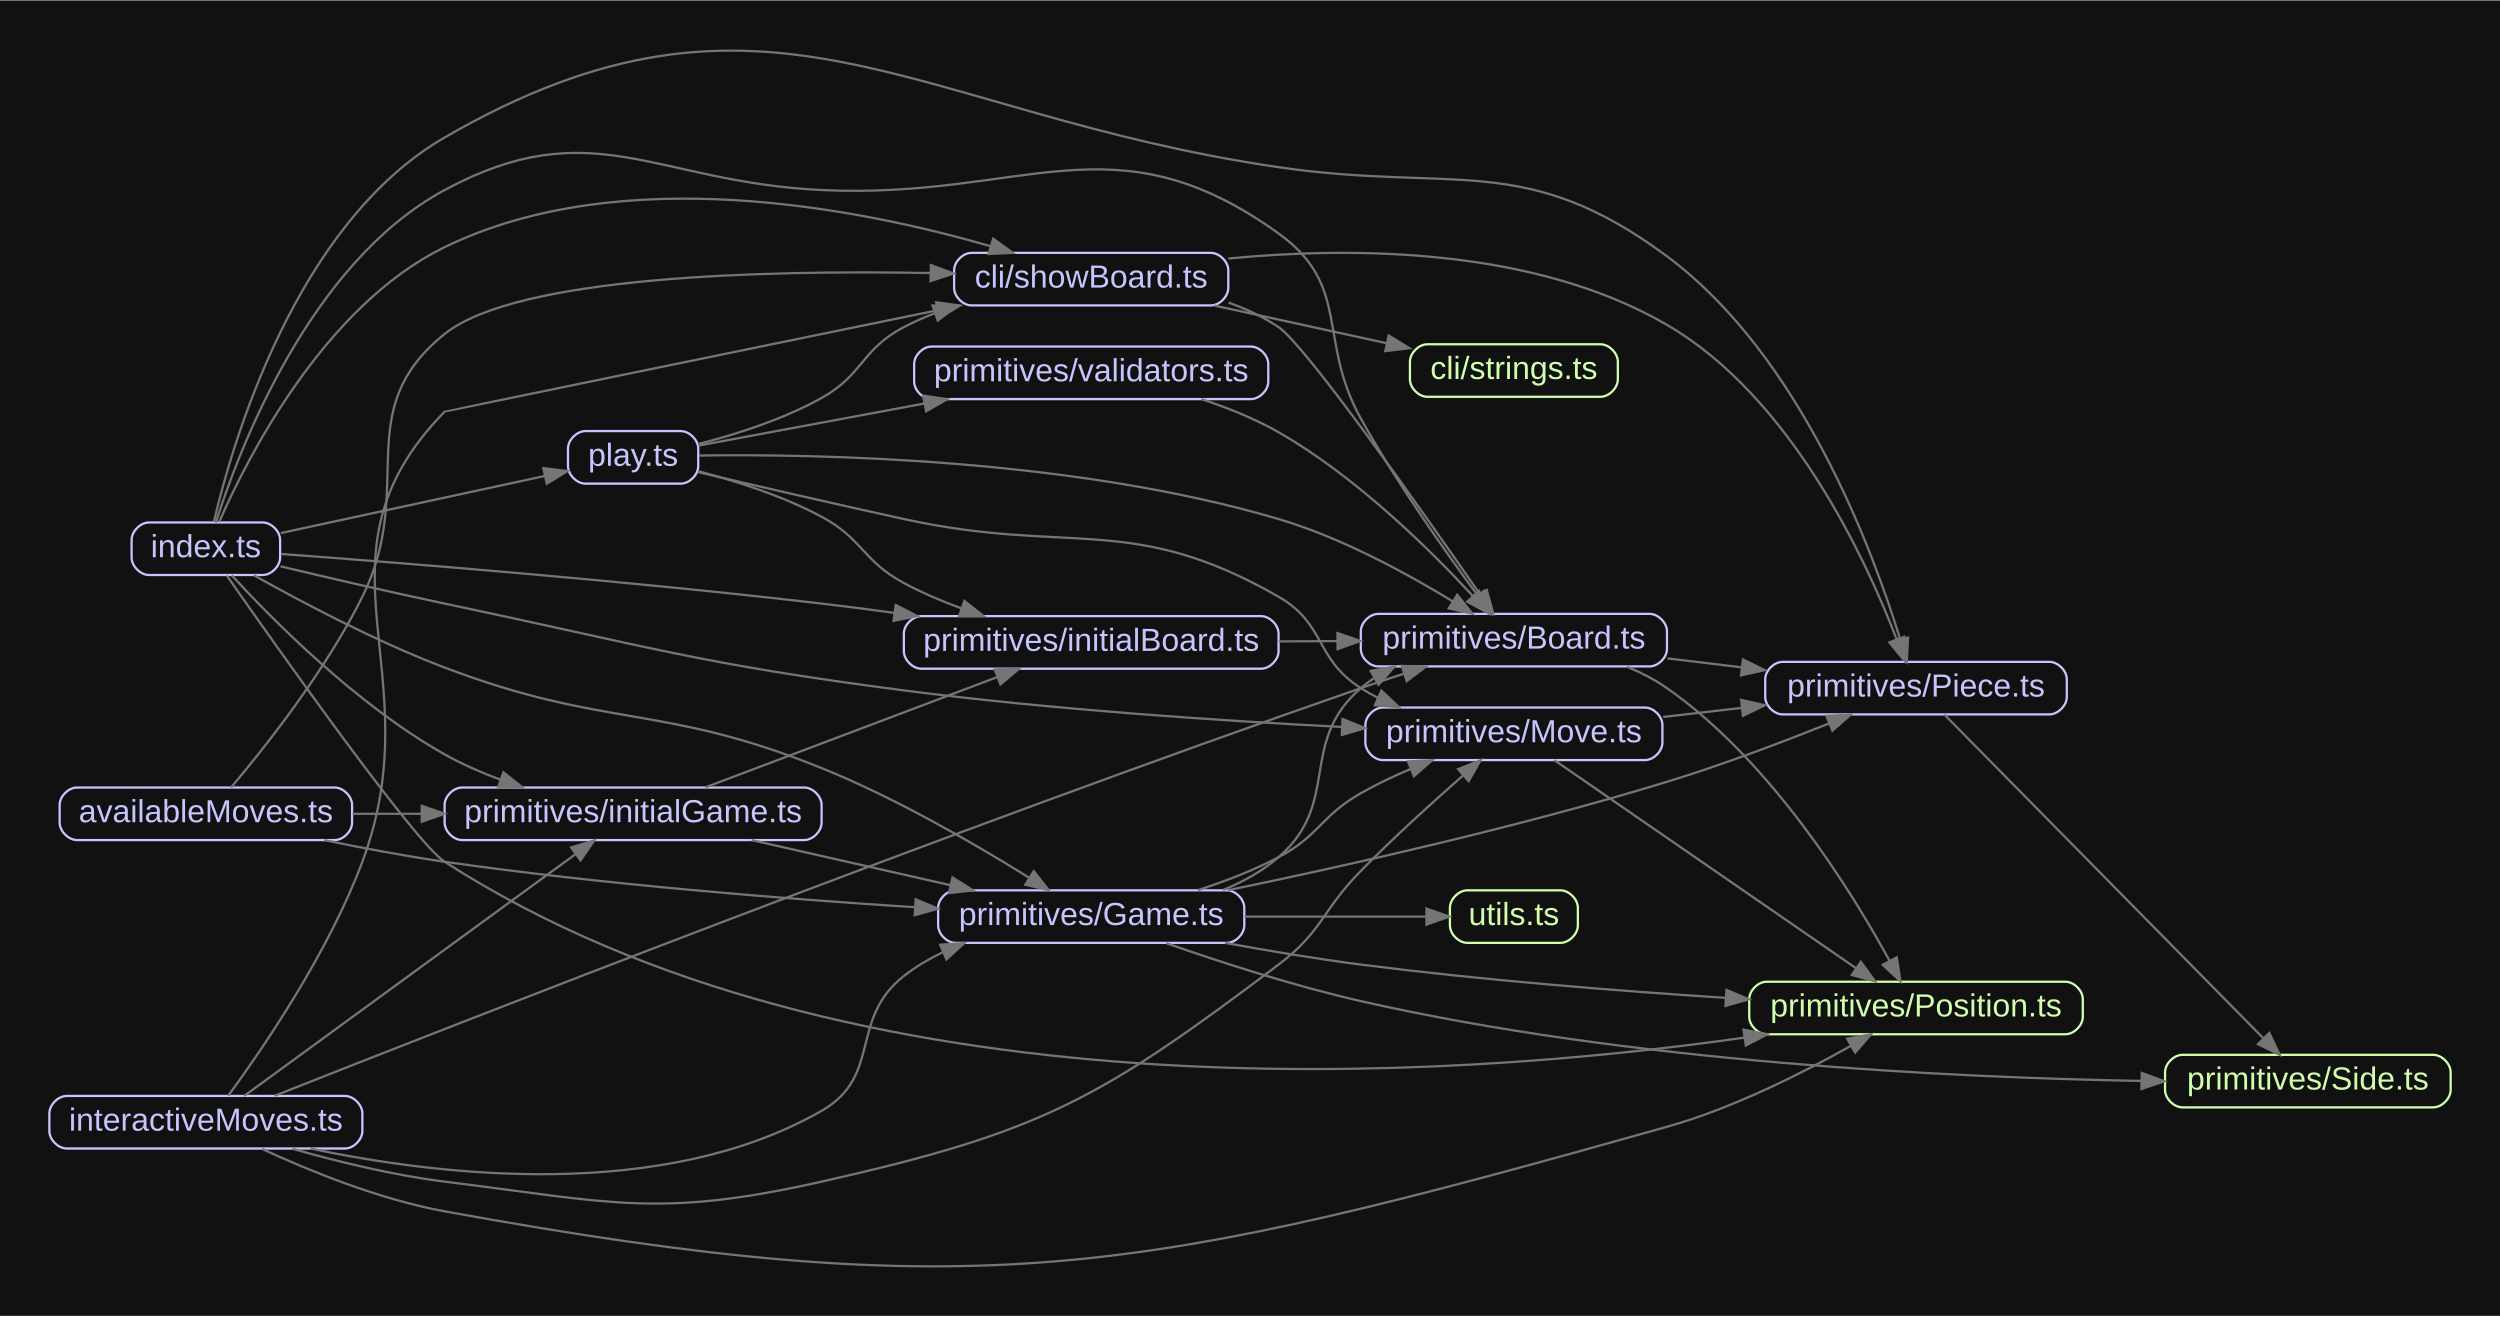
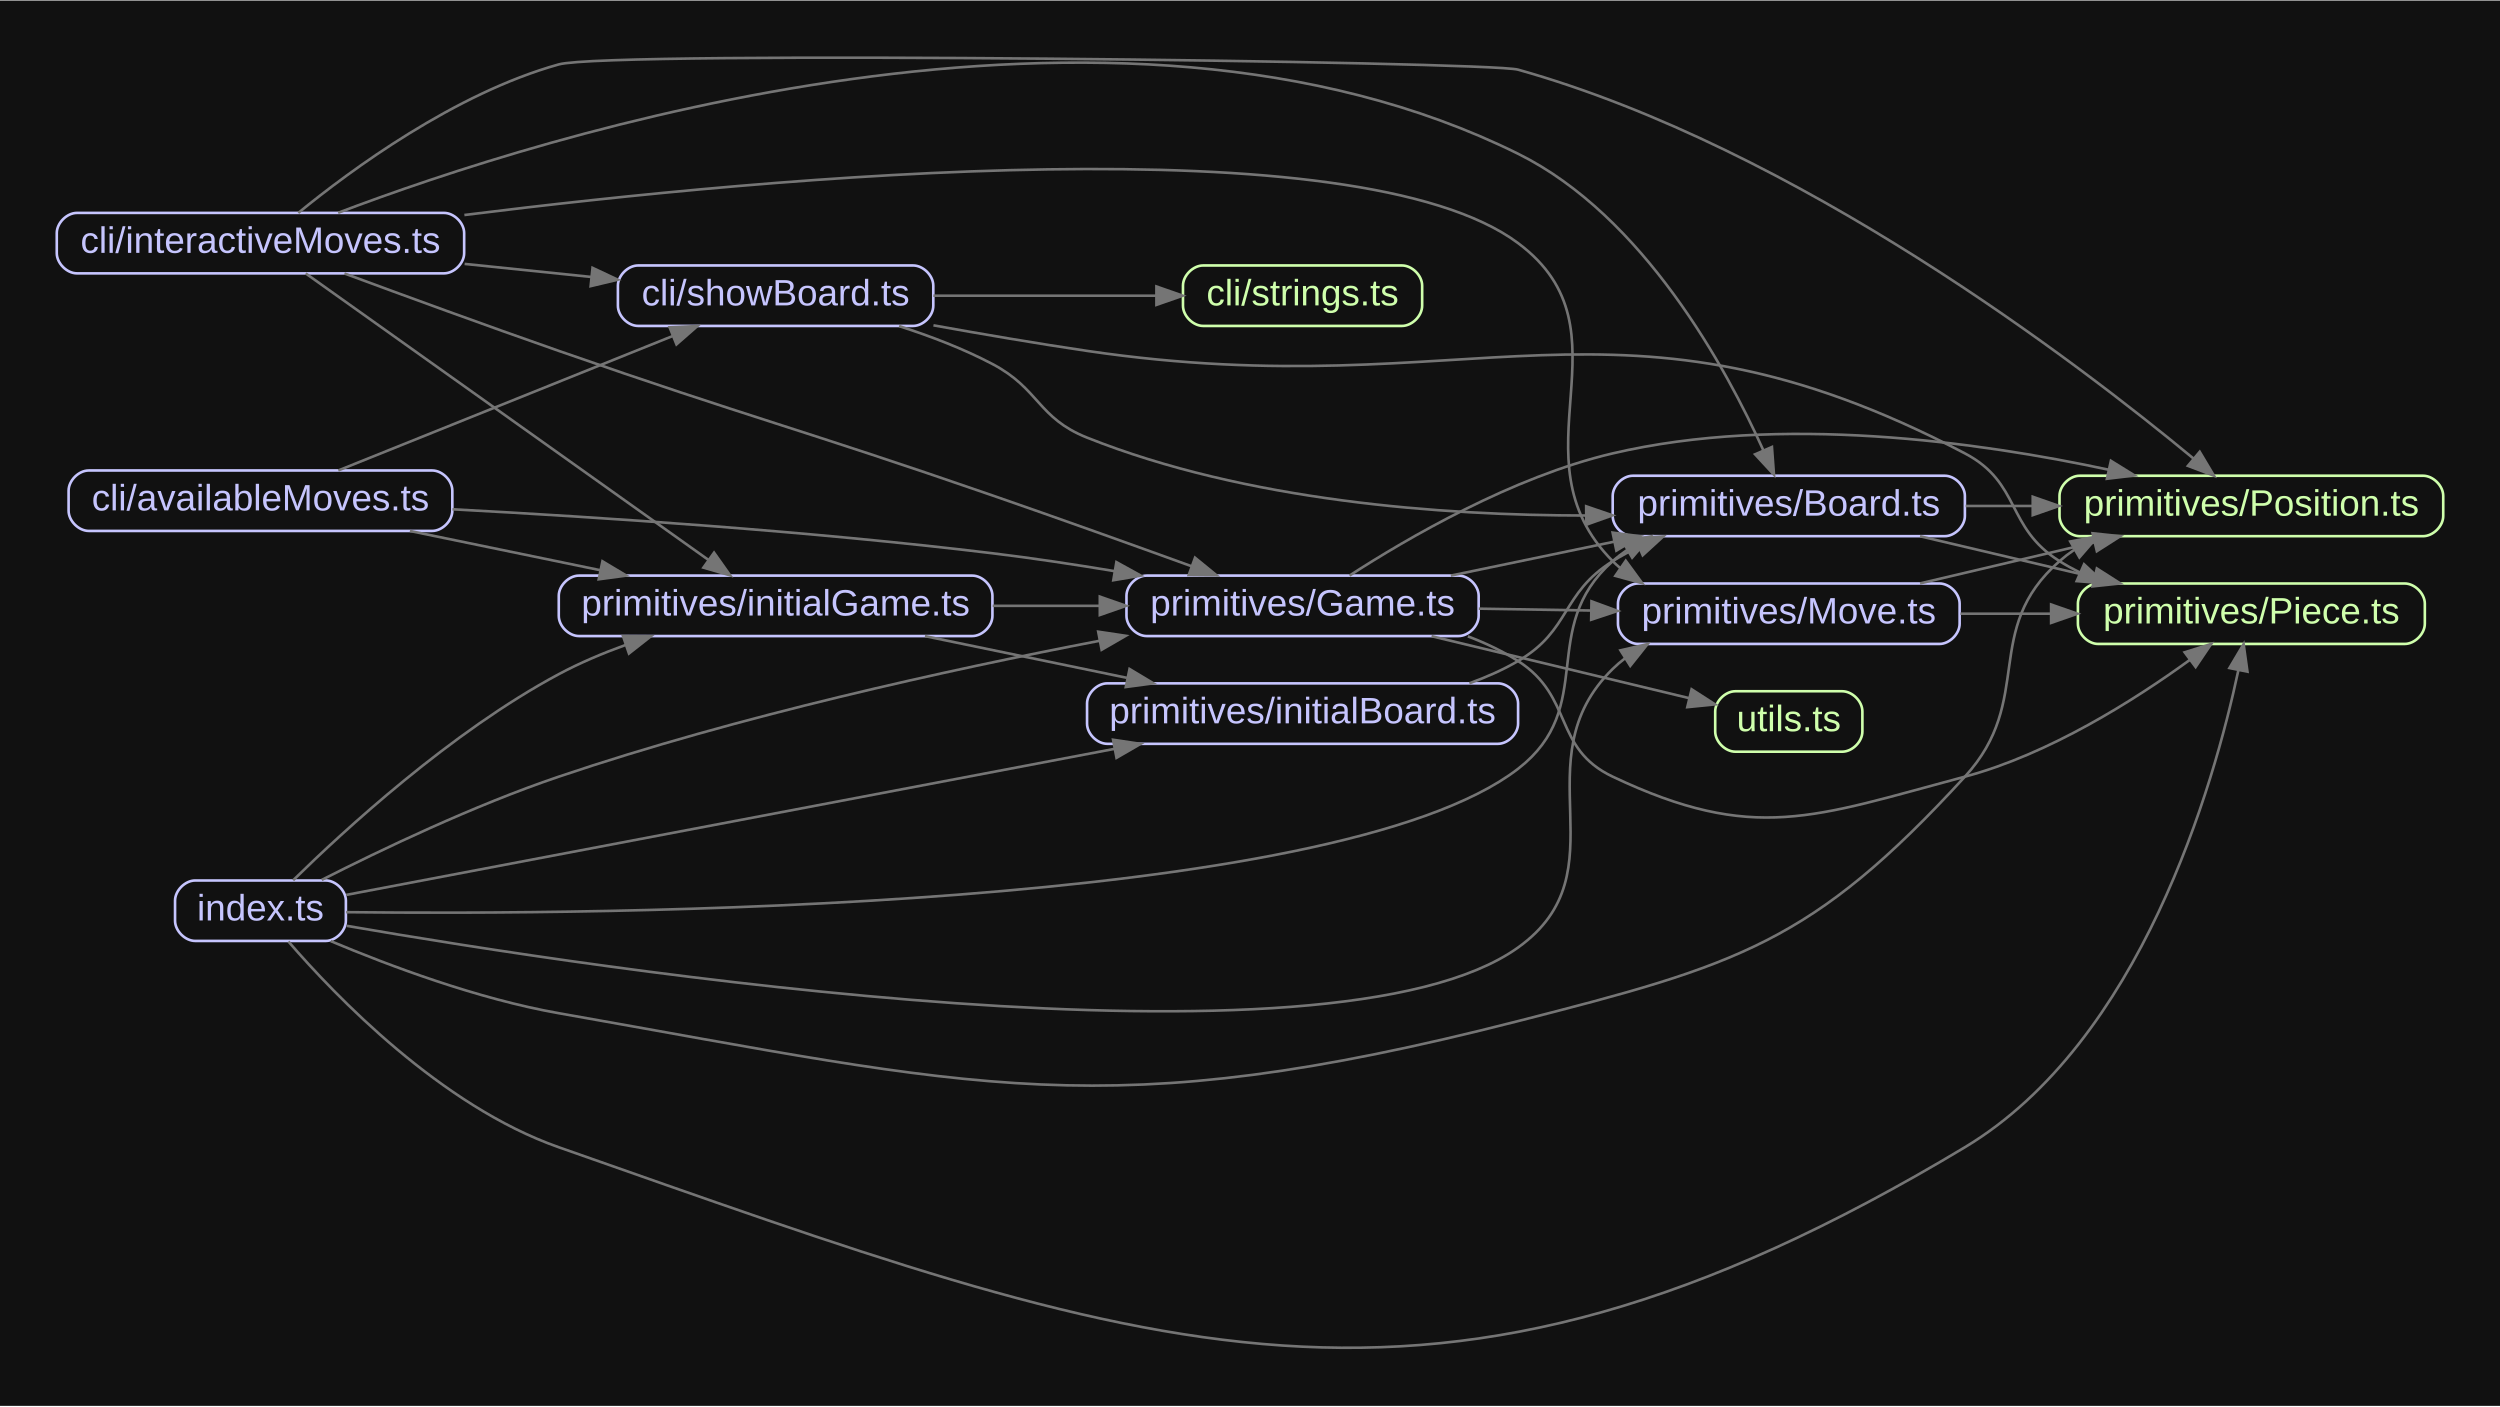
- <svg xmlns="http://www.w3.org/2000/svg" width="1094pt" height="576pt" viewBox="0.00 0.00 1094.20 575.74">
-   <g id="graph0" class="graph" transform="scale(1 1) rotate(0) translate(21.6 554.136)">
-     <polygon fill="#111111" stroke="none" points="-21.6,21.6 -21.6,-554.136 1072.6,-554.136 1072.6,21.6 -21.6,21.6" />
+ <svg xmlns="http://www.w3.org/2000/svg" width="951pt" height="535pt" viewBox="0.00 0.00 951.20 534.70">
+   <g id="graph0" class="graph" transform="scale(1 1) rotate(0) translate(21.6 513.096)">
+     <polygon fill="#111111" stroke="none" points="-21.6,21.6 -21.6,-513.096 929.6,-513.096 929.6,21.6 -21.6,21.6" />
    <g id="node1" class="node">
-       <path fill="none" stroke="#c6c5fe" d="M124.833,-209.642C124.833,-209.642 12.167,-209.642 12.167,-209.642 8.333,-209.642 4.5,-205.809 4.5,-201.975 4.5,-201.975 4.5,-194.309 4.5,-194.309 4.5,-190.475 8.333,-186.642 12.167,-186.642 12.167,-186.642 124.833,-186.642 124.833,-186.642 128.667,-186.642 132.5,-190.475 132.5,-194.309 132.5,-194.309 132.5,-201.975 132.5,-201.975 132.5,-205.809 128.667,-209.642 124.833,-209.642" />
-       <text text-anchor="middle" x="68.5" y="-194.442" font-family="Arial" font-size="14.00" fill="#c6c5fe">availableMoves.ts</text>
+       <path fill="none" stroke="#c6c5fe" d="M142.833,-334.296C142.833,-334.296 12.167,-334.296 12.167,-334.296 8.333,-334.296 4.5,-330.463 4.5,-326.63 4.5,-326.63 4.5,-318.963 4.5,-318.963 4.5,-315.13 8.333,-311.296 12.167,-311.296 12.167,-311.296 142.833,-311.296 142.833,-311.296 146.667,-311.296 150.5,-315.13 150.5,-318.963 150.5,-318.963 150.5,-326.63 150.5,-326.63 150.5,-330.463 146.667,-334.296 142.833,-334.296" />
+       <text text-anchor="middle" x="77.5" y="-319.096" font-family="Arial" font-size="14.00" fill="#c6c5fe">cli/availableMoves.ts</text>
    </g>
    <g id="node2" class="node">
-       <path fill="none" stroke="#c6c5fe" d="M508.333,-443.642C508.333,-443.642 403.667,-443.642 403.667,-443.642 399.833,-443.642 396,-439.809 396,-435.975 396,-435.975 396,-428.309 396,-428.309 396,-424.475 399.833,-420.642 403.667,-420.642 403.667,-420.642 508.333,-420.642 508.333,-420.642 512.167,-420.642 516,-424.475 516,-428.309 516,-428.309 516,-435.975 516,-435.975 516,-439.809 512.167,-443.642 508.333,-443.642" />
-       <text text-anchor="middle" x="456" y="-428.442" font-family="Arial" font-size="14.00" fill="#c6c5fe">cli/showBoard.ts</text>
+       <path fill="none" stroke="#c6c5fe" d="M325.833,-412.296C325.833,-412.296 221.167,-412.296 221.167,-412.296 217.333,-412.296 213.5,-408.463 213.5,-404.63 213.5,-404.63 213.5,-396.963 213.5,-396.963 213.5,-393.13 217.333,-389.296 221.167,-389.296 221.167,-389.296 325.833,-389.296 325.833,-389.296 329.667,-389.296 333.5,-393.13 333.5,-396.963 333.5,-396.963 333.5,-404.63 333.5,-404.63 333.5,-408.463 329.667,-412.296 325.833,-412.296" />
+       <text text-anchor="middle" x="273.5" y="-397.096" font-family="Arial" font-size="14.00" fill="#c6c5fe">cli/showBoard.ts</text>
    </g>
    <g id="edge1" class="edge">
-       <path fill="none" stroke="#757575" d="M79.535,-209.663C94.018,-226.805 120.814,-260.518 137,-293.142 160.804,-341.118 131.227,-374.626 173,-408.142 204.662,-433.545 312.926,-436.154 385.722,-434.811" />
-       <polygon fill="#757575" stroke="#757575" points="385.823,-438.31 395.746,-434.597 385.674,-431.311 385.823,-438.31" />
+       <path fill="none" stroke="#757575" d="M107.125,-334.306C140.795,-347.843 196.829,-370.372 234.211,-385.402" />
+       <polygon fill="#757575" stroke="#757575" points="233.173,-388.757 243.757,-389.24 235.785,-382.262 233.173,-388.757" />
    </g>
    <g id="node3" class="node">
-       <path fill="none" stroke="#c6c5fe" d="M515.333,-164.642C515.333,-164.642 396.667,-164.642 396.667,-164.642 392.833,-164.642 389,-160.809 389,-156.975 389,-156.975 389,-149.309 389,-149.309 389,-145.475 392.833,-141.642 396.667,-141.642 396.667,-141.642 515.333,-141.642 515.333,-141.642 519.167,-141.642 523,-145.475 523,-149.309 523,-149.309 523,-156.975 523,-156.975 523,-160.809 519.167,-164.642 515.333,-164.642" />
-       <text text-anchor="middle" x="456" y="-149.442" font-family="Arial" font-size="14.00" fill="#c6c5fe">primitives/Game.ts</text>
+       <path fill="none" stroke="#c6c5fe" d="M533.333,-294.296C533.333,-294.296 414.667,-294.296 414.667,-294.296 410.833,-294.296 407,-290.463 407,-286.63 407,-286.63 407,-278.963 407,-278.963 407,-275.13 410.833,-271.296 414.667,-271.296 414.667,-271.296 533.333,-271.296 533.333,-271.296 537.167,-271.296 541,-275.13 541,-278.963 541,-278.963 541,-286.63 541,-286.63 541,-290.463 537.167,-294.296 533.333,-294.296" />
+       <text text-anchor="middle" x="474" y="-279.096" font-family="Arial" font-size="14.00" fill="#c6c5fe">primitives/Game.ts</text>
    </g>
    <g id="edge2" class="edge">
-       <path fill="none" stroke="#757575" d="M120.361,-186.607C137.06,-183.146 155.759,-179.616 173,-177.142 242.397,-167.183 322.038,-160.87 378.947,-157.232" />
-       <polygon fill="#757575" stroke="#757575" points="379.183,-160.724 388.944,-156.606 378.745,-153.738 379.183,-160.724" />
+       <path fill="none" stroke="#757575" d="M150.556,-319.53C206.679,-316.521 286.471,-311.224 356,-302.796 371.103,-300.966 387.226,-298.528 402.524,-295.985" />
+       <polygon fill="#757575" stroke="#757575" points="403.165,-299.426 412.439,-294.304 401.995,-292.524 403.165,-299.426" />
    </g>
    <g id="node4" class="node">
-       <path fill="none" stroke="#c6c5fe" d="M330.333,-209.642C330.333,-209.642 180.667,-209.642 180.667,-209.642 176.833,-209.642 173,-205.809 173,-201.975 173,-201.975 173,-194.309 173,-194.309 173,-190.475 176.833,-186.642 180.667,-186.642 180.667,-186.642 330.333,-186.642 330.333,-186.642 334.167,-186.642 338,-190.475 338,-194.309 338,-194.309 338,-201.975 338,-201.975 338,-205.809 334.167,-209.642 330.333,-209.642" />
-       <text text-anchor="middle" x="255.5" y="-194.442" font-family="Arial" font-size="14.00" fill="#c6c5fe">primitives/initialGame.ts</text>
+       <path fill="none" stroke="#c6c5fe" d="M348.333,-294.296C348.333,-294.296 198.667,-294.296 198.667,-294.296 194.833,-294.296 191,-290.463 191,-286.63 191,-286.63 191,-278.963 191,-278.963 191,-275.13 194.833,-271.296 198.667,-271.296 198.667,-271.296 348.333,-271.296 348.333,-271.296 352.167,-271.296 356,-275.13 356,-278.963 356,-278.963 356,-286.63 356,-286.63 356,-290.463 352.167,-294.296 348.333,-294.296" />
+       <text text-anchor="middle" x="273.5" y="-279.096" font-family="Arial" font-size="14.00" fill="#c6c5fe">primitives/initialGame.ts</text>
    </g>
    <g id="edge3" class="edge">
-       <path fill="none" stroke="#757575" d="M132.649,-198.142C142.384,-198.142 152.602,-198.142 162.808,-198.142" />
-       <polygon fill="#757575" stroke="#757575" points="162.99,-201.642 172.99,-198.142 162.99,-194.642 162.99,-201.642" />
+       <path fill="none" stroke="#757575" d="M134.353,-311.28C156.978,-306.615 183.269,-301.195 206.806,-296.342" />
+       <polygon fill="#757575" stroke="#757575" points="207.619,-299.748 216.706,-294.3 206.205,-292.892 207.619,-299.748" />
+     </g>
+     <g id="node6" class="node">
+       <path fill="none" stroke="#c6c5fe" d="M718.333,-332.296C718.333,-332.296 599.667,-332.296 599.667,-332.296 595.833,-332.296 592,-328.463 592,-324.63 592,-324.63 592,-316.963 592,-316.963 592,-313.13 595.833,-309.296 599.667,-309.296 599.667,-309.296 718.333,-309.296 718.333,-309.296 722.167,-309.296 726,-313.13 726,-316.963 726,-316.963 726,-324.63 726,-324.63 726,-328.463 722.167,-332.296 718.333,-332.296" />
+       <text text-anchor="middle" x="659" y="-317.096" font-family="Arial" font-size="14.00" fill="#c6c5fe">primitives/Board.ts</text>
+     </g>
+     <g id="edge11" class="edge">
+       <path fill="none" stroke="#757575" d="M320.487,-389.233C332.394,-385.41 344.963,-380.612 356,-374.796 373.933,-365.348 373.17,-354.301 392,-346.796 452.64,-322.63 526.963,-317.172 581.616,-317.159" />
+       <polygon fill="#757575" stroke="#757575" points="581.909,-320.661 591.93,-317.221 581.951,-313.661 581.909,-320.661" />
+     </g>
+     <g id="node9" class="node">
+       <path fill="none" stroke="#cfffac" d="M511.833,-412.296C511.833,-412.296 436.167,-412.296 436.167,-412.296 432.333,-412.296 428.5,-408.463 428.5,-404.63 428.5,-404.63 428.5,-396.963 428.5,-396.963 428.5,-393.13 432.333,-389.296 436.167,-389.296 436.167,-389.296 511.833,-389.296 511.833,-389.296 515.667,-389.296 519.5,-393.13 519.5,-396.963 519.5,-396.963 519.5,-404.63 519.5,-404.63 519.5,-408.463 515.667,-412.296 511.833,-412.296" />
+       <text text-anchor="middle" x="474" y="-397.096" font-family="Arial" font-size="14.00" fill="#cfffac">cli/strings.ts</text>
+     </g>
+     <g id="edge10" class="edge">
+       <path fill="none" stroke="#757575" d="M333.519,-400.796C360.356,-400.796 391.916,-400.796 418.222,-400.796" />
+       <polygon fill="#757575" stroke="#757575" points="418.397,-404.297 428.397,-400.796 418.397,-397.297 418.397,-404.297" />
+     </g>
+     <g id="node10" class="node">
+       <path fill="none" stroke="#cfffac" d="M893.333,-291.296C893.333,-291.296 776.667,-291.296 776.667,-291.296 772.833,-291.296 769,-287.463 769,-283.63 769,-283.63 769,-275.963 769,-275.963 769,-272.13 772.833,-268.296 776.667,-268.296 776.667,-268.296 893.333,-268.296 893.333,-268.296 897.167,-268.296 901,-272.13 901,-275.963 901,-275.963 901,-283.63 901,-283.63 901,-287.463 897.167,-291.296 893.333,-291.296" />
+       <text text-anchor="middle" x="835" y="-276.096" font-family="Arial" font-size="14.00" fill="#cfffac">primitives/Piece.ts</text>
+     </g>
+     <g id="edge12" class="edge">
+       <path fill="none" stroke="#757575" d="M333.558,-389.52C352.215,-386.152 372.935,-382.611 392,-379.796 539.851,-357.973 593.66,-410.24 726,-340.796 747.473,-329.529 741.462,-312.69 762,-299.796 764.472,-298.244 767.066,-296.811 769.741,-295.487" />
+       <polygon fill="#757575" stroke="#757575" points="771.333,-298.61 779.09,-291.394 768.525,-292.198 771.333,-298.61" />
+     </g>
+     <g id="edge22" class="edge">
+       <path fill="none" stroke="#757575" d="M530.403,-294.301C550.021,-298.374 572.275,-302.996 592.643,-307.225" />
+       <polygon fill="#757575" stroke="#757575" points="591.967,-310.659 602.47,-309.266 593.391,-303.806 591.967,-310.659" />
+     </g>
+     <g id="node7" class="node">
+       <path fill="none" stroke="#c6c5fe" d="M716.333,-291.296C716.333,-291.296 601.667,-291.296 601.667,-291.296 597.833,-291.296 594,-287.463 594,-283.63 594,-283.63 594,-275.963 594,-275.963 594,-272.13 597.833,-268.296 601.667,-268.296 601.667,-268.296 716.333,-268.296 716.333,-268.296 720.167,-268.296 724,-272.13 724,-275.963 724,-275.963 724,-283.63 724,-283.63 724,-287.463 720.167,-291.296 716.333,-291.296" />
+       <text text-anchor="middle" x="659" y="-276.096" font-family="Arial" font-size="14.00" fill="#c6c5fe">primitives/Move.ts</text>
+     </g>
+     <g id="edge23" class="edge">
+       <path fill="none" stroke="#757575" d="M541.067,-281.713C554.908,-281.486 569.591,-281.246 583.708,-281.014" />
+       <polygon fill="#757575" stroke="#757575" points="583.926,-284.511 593.867,-280.848 583.811,-277.512 583.926,-284.511" />
+     </g>
+     <g id="node8" class="node">
+       <path fill="none" stroke="#cfffac" d="M900.333,-332.296C900.333,-332.296 769.667,-332.296 769.667,-332.296 765.833,-332.296 762,-328.463 762,-324.63 762,-324.63 762,-316.963 762,-316.963 762,-313.13 765.833,-309.296 769.667,-309.296 769.667,-309.296 900.333,-309.296 900.333,-309.296 904.167,-309.296 908,-313.13 908,-316.963 908,-316.963 908,-324.63 908,-324.63 908,-328.463 904.167,-332.296 900.333,-332.296" />
+       <text text-anchor="middle" x="835" y="-317.096" font-family="Arial" font-size="14.00" fill="#cfffac">primitives/Position.ts</text>
+     </g>
+     <g id="edge25" class="edge">
+       <path fill="none" stroke="#757575" d="M491.879,-294.312C513.806,-308.508 553.812,-331.851 592,-340.796 655.745,-355.729 731.209,-345.184 780.714,-334.577" />
+       <polygon fill="#757575" stroke="#757575" points="781.559,-337.975 790.564,-332.393 780.043,-331.141 781.559,-337.975" />
+     </g>
+     <g id="edge24" class="edge">
+       <path fill="none" stroke="#757575" d="M536.893,-271.18C543.609,-268.644 550.127,-265.556 556,-261.796 577.281,-248.175 569.167,-228.617 592,-217.796 645.819,-192.293 668.455,-202.453 726,-217.796 758.171,-226.374 790.719,-247.068 811.548,-262.197" />
+       <polygon fill="#757575" stroke="#757575" points="809.613,-265.12 819.723,-268.289 813.796,-259.507 809.613,-265.12" />
+     </g>
+     <g id="node13" class="node">
+       <path fill="none" stroke="#cfffac" d="M679.333,-250.296C679.333,-250.296 638.667,-250.296 638.667,-250.296 634.833,-250.296 631,-246.463 631,-242.63 631,-242.63 631,-234.963 631,-234.963 631,-231.13 634.833,-227.296 638.667,-227.296 638.667,-227.296 679.333,-227.296 679.333,-227.296 683.167,-227.296 687,-231.13 687,-234.963 687,-234.963 687,-242.63 687,-242.63 687,-246.463 683.167,-250.296 679.333,-250.296" />
+       <text text-anchor="middle" x="659" y="-235.096" font-family="Arial" font-size="14.00" fill="#cfffac">utils.ts</text>
+     </g>
+     <g id="edge26" class="edge">
+       <path fill="none" stroke="#757575" d="M523.081,-271.236C553.734,-263.866 592.849,-254.461 621.062,-247.678" />
+       <polygon fill="#757575" stroke="#757575" points="622.022,-251.047 630.927,-245.306 620.386,-244.241 622.022,-251.047" />
+     </g>
+     <g id="edge30" class="edge">
+       <path fill="none" stroke="#757575" d="M356.097,-282.796C369.56,-282.796 383.471,-282.796 396.796,-282.796" />
+       <polygon fill="#757575" stroke="#757575" points="396.854,-286.297 406.854,-282.796 396.854,-279.297 396.854,-286.297" />
+     </g>
+     <g id="node12" class="node">
+       <path fill="none" stroke="#c6c5fe" d="M548.333,-253.296C548.333,-253.296 399.667,-253.296 399.667,-253.296 395.833,-253.296 392,-249.463 392,-245.63 392,-245.63 392,-237.963 392,-237.963 392,-234.13 395.833,-230.296 399.667,-230.296 399.667,-230.296 548.333,-230.296 548.333,-230.296 552.167,-230.296 556,-234.13 556,-237.963 556,-237.963 556,-245.63 556,-245.63 556,-249.463 552.167,-253.296 548.333,-253.296" />
+       <text text-anchor="middle" x="474" y="-238.096" font-family="Arial" font-size="14.00" fill="#c6c5fe">primitives/initialBoard.ts</text>
+     </g>
+     <g id="edge31" class="edge">
+       <path fill="none" stroke="#757575" d="M330.322,-271.267C354.208,-266.333 382.274,-260.536 407.165,-255.395" />
+       <polygon fill="#757575" stroke="#757575" points="408.169,-258.761 417.254,-253.311 406.753,-251.906 408.169,-258.761" />
    </g>
    <g id="node5" class="node">
-       <path fill="none" stroke="#cfffac" d="M678.833,-403.642C678.833,-403.642 603.167,-403.642 603.167,-403.642 599.333,-403.642 595.5,-399.809 595.5,-395.975 595.5,-395.975 595.5,-388.309 595.5,-388.309 595.5,-384.475 599.333,-380.642 603.167,-380.642 603.167,-380.642 678.833,-380.642 678.833,-380.642 682.667,-380.642 686.5,-384.475 686.5,-388.309 686.5,-388.309 686.5,-395.975 686.5,-395.975 686.5,-399.809 682.667,-403.642 678.833,-403.642" />
-       <text text-anchor="middle" x="641" y="-388.442" font-family="Arial" font-size="14.00" fill="#cfffac">cli/strings.ts</text>
+       <path fill="none" stroke="#c6c5fe" d="M147.333,-432.296C147.333,-432.296 7.667,-432.296 7.667,-432.296 3.833,-432.296 0,-428.463 0,-424.63 0,-424.63 0,-416.963 0,-416.963 0,-413.13 3.833,-409.296 7.667,-409.296 7.667,-409.296 147.333,-409.296 147.333,-409.296 151.167,-409.296 155,-413.13 155,-416.963 155,-416.963 155,-424.63 155,-424.63 155,-428.463 151.167,-432.296 147.333,-432.296" />
+       <text text-anchor="middle" x="77.5" y="-417.096" font-family="Arial" font-size="14.00" fill="#c6c5fe">cli/interactiveMoves.ts</text>
    </g>
    <g id="edge4" class="edge">
-       <path fill="none" stroke="#757575" d="M509.931,-420.572C533.577,-415.404 561.428,-409.316 585.28,-404.103" />
-       <polygon fill="#757575" stroke="#757575" points="586.211,-407.482 595.233,-401.927 584.716,-400.643 586.211,-407.482" />
+       <path fill="none" stroke="#757575" d="M155.174,-412.892C171.073,-411.253 187.735,-409.535 203.345,-407.926" />
+       <polygon fill="#757575" stroke="#757575" points="203.845,-411.393 213.433,-406.886 203.127,-404.43 203.845,-411.393" />
    </g>
-     <g id="node6" class="node">
-       <path fill="none" stroke="#c6c5fe" d="M700.333,-285.642C700.333,-285.642 581.667,-285.642 581.667,-285.642 577.833,-285.642 574,-281.809 574,-277.975 574,-277.975 574,-270.309 574,-270.309 574,-266.475 577.833,-262.642 581.667,-262.642 581.667,-262.642 700.333,-262.642 700.333,-262.642 704.167,-262.642 708,-266.475 708,-270.309 708,-270.309 708,-277.975 708,-277.975 708,-281.809 704.167,-285.642 700.333,-285.642" />
-       <text text-anchor="middle" x="641" y="-270.442" font-family="Arial" font-size="14.00" fill="#c6c5fe">primitives/Board.ts</text>
+     <g id="edge6" class="edge">
+       <path fill="none" stroke="#757575" d="M109.456,-409.253C132.007,-400.907 163.324,-389.45 191,-379.796 263.987,-354.337 282.951,-350.079 356,-324.796 381.227,-316.065 409.391,-305.966 431.764,-297.859" />
+       <polygon fill="#757575" stroke="#757575" points="433.083,-301.104 441.288,-294.402 430.694,-294.524 433.083,-301.104" />
+     </g>
+     <g id="edge9" class="edge">
+       <path fill="none" stroke="#757575" d="M94.707,-409.268C128.728,-385.067 207.76,-328.849 248.004,-300.222" />
+       <polygon fill="#757575" stroke="#757575" points="250.083,-303.038 256.203,-294.389 246.026,-297.334 250.083,-303.038" />
    </g>
    <g id="edge5" class="edge">
-       <path fill="none" stroke="#757575" d="M516.13,-421.882C523.851,-419.115 531.371,-415.602 538,-411.142 549.794,-403.207 601.146,-330.297 626.179,-294.199" />
-       <polygon fill="#757575" stroke="#757575" points="629.125,-296.092 631.936,-285.877 623.369,-292.11 629.125,-296.092" />
+       <path fill="none" stroke="#757575" d="M107.063,-432.346C184.265,-461.641 401.667,-531.277 556,-454.796 603.75,-431.134 635.212,-373.236 649.374,-341.849" />
+       <polygon fill="#757575" stroke="#757575" points="652.589,-343.234 653.363,-332.668 646.168,-340.445 652.589,-343.234" />
    </g>
-     <g id="node7" class="node">
-       <path fill="none" stroke="#c6c5fe" d="M875.333,-264.642C875.333,-264.642 758.667,-264.642 758.667,-264.642 754.833,-264.642 751,-260.809 751,-256.975 751,-256.975 751,-249.309 751,-249.309 751,-245.475 754.833,-241.642 758.667,-241.642 758.667,-241.642 875.333,-241.642 875.333,-241.642 879.167,-241.642 883,-245.475 883,-249.309 883,-249.309 883,-256.975 883,-256.975 883,-260.809 879.167,-264.642 875.333,-264.642" />
-       <text text-anchor="middle" x="817" y="-249.442" font-family="Arial" font-size="14.00" fill="#c6c5fe">primitives/Piece.ts</text>
+     <g id="edge7" class="edge">
+       <path fill="none" stroke="#757575" d="M155.092,-431.496C273.737,-446.335 494.697,-466.516 556,-420.796 600.976,-387.253 552.426,-339.571 592,-299.796 592.926,-298.865 593.894,-297.978 594.899,-297.131" />
+       <polygon fill="#757575" stroke="#757575" points="596.966,-299.957 603.228,-291.41 593.003,-294.187 596.966,-299.957" />
    </g>
-     <g id="edge6" class="edge">
-       <path fill="none" stroke="#757575" d="M516.03,-441.168C569.77,-446.356 649.43,-446.21 708,-412.142 762.083,-380.684 794.877,-310.018 808.556,-274.449" />
-       <polygon fill="#757575" stroke="#757575" points="811.859,-275.607 812.05,-265.013 805.295,-273.176 811.859,-275.607" />
+     <g id="edge8" class="edge">
+       <path fill="none" stroke="#757575" d="M91.896,-432.301C111.886,-448.629 151.429,-477.766 191,-488.796 210.277,-494.17 544.929,-489.91 556,-486.796 662.251,-456.915 769.052,-375.221 813.057,-338.769" />
+       <polygon fill="#757575" stroke="#757575" points="815.348,-341.416 820.766,-332.312 810.853,-336.05 815.348,-341.416" />
+     </g>
+     <g id="edge21" class="edge">
+       <path fill="none" stroke="#757575" d="M726.278,-320.796C734.631,-320.796 743.254,-320.796 751.814,-320.796" />
+       <polygon fill="#757575" stroke="#757575" points="751.815,-324.297 761.815,-320.796 751.815,-317.297 751.815,-324.297" />
+     </g>
+     <g id="edge20" class="edge">
+       <path fill="none" stroke="#757575" d="M708.932,-309.267C729.497,-304.421 753.598,-298.742 775.125,-293.669" />
+       <polygon fill="#757575" stroke="#757575" points="776.204,-297.011 785.134,-291.311 774.598,-290.198 776.204,-297.011" />
+     </g>
+     <g id="edge28" class="edge">
+       <path fill="none" stroke="#757575" d="M708.932,-291.326C729.497,-296.172 753.598,-301.851 775.125,-306.924" />
+       <polygon fill="#757575" stroke="#757575" points="774.598,-310.395 785.134,-309.282 776.204,-303.582 774.598,-310.395" />
+     </g>
+     <g id="edge27" class="edge">
+       <path fill="none" stroke="#757575" d="M724.297,-279.796C735.528,-279.796 747.302,-279.796 758.796,-279.796" />
+       <polygon fill="#757575" stroke="#757575" points="758.805,-283.297 768.805,-279.796 758.805,-276.297 758.805,-283.297" />
+     </g>
+     <g id="node11" class="node">
+       <path fill="none" stroke="#c6c5fe" d="M102.333,-178.296C102.333,-178.296 52.667,-178.296 52.667,-178.296 48.833,-178.296 45,-174.463 45,-170.63 45,-170.63 45,-162.963 45,-162.963 45,-159.13 48.833,-155.296 52.667,-155.296 52.667,-155.296 102.333,-155.296 102.333,-155.296 106.167,-155.296 110,-159.13 110,-162.963 110,-162.963 110,-170.63 110,-170.63 110,-174.463 106.167,-178.296 102.333,-178.296" />
+       <text text-anchor="middle" x="77.5" y="-163.096" font-family="Arial" font-size="14.00" fill="#c6c5fe">index.ts</text>
+     </g>
+     <g id="edge14" class="edge">
+       <path fill="none" stroke="#757575" d="M100.803,-178.51C123.125,-189.846 158.7,-206.874 191,-217.796 259.134,-240.836 339.249,-258.434 396.64,-269.472" />
+       <polygon fill="#757575" stroke="#757575" points="396.247,-272.959 406.725,-271.388 397.554,-266.082 396.247,-272.959" />
+     </g>
+     <g id="edge19" class="edge">
+       <path fill="none" stroke="#757575" d="M89.936,-178.376C109.185,-197.273 149.99,-234.829 191,-256.796 198.98,-261.071 207.78,-264.784 216.558,-267.961" />
+       <polygon fill="#757575" stroke="#757575" points="215.439,-271.277 226.033,-271.198 217.702,-264.653 215.439,-271.277" />
+     </g>
+     <g id="edge13" class="edge">
+       <path fill="none" stroke="#757575" d="M110.105,-166.236C205.151,-165.172 486.125,-166.764 556,-220.796 586.524,-244.4 563.135,-274.191 592,-299.796 593.718,-301.32 595.546,-302.733 597.459,-304.044" />
+       <polygon fill="#757575" stroke="#757575" points="595.901,-307.186 606.311,-309.159 599.404,-301.125 595.901,-307.186" />
+     </g>
+     <g id="edge15" class="edge">
+       <path fill="none" stroke="#757575" d="M110.306,-161.044C205.292,-144.594 484.706,-101.716 556,-152.796 596.445,-181.774 556.48,-223.957 592,-258.796 593.449,-260.217 594.993,-261.542 596.614,-262.777" />
+       <polygon fill="#757575" stroke="#757575" points="594.948,-265.864 605.274,-268.237 598.681,-259.943 594.948,-265.864" />
+     </g>
+     <g id="edge17" class="edge">
+       <path fill="none" stroke="#757575" d="M104.238,-155.228C126.642,-145.806 160.259,-133.21 191,-127.796 350.769,-99.661 398.827,-84.615 556,-124.796 639.439,-146.128 667.805,-154.311 726,-217.796 752.895,-247.137 732.088,-273.538 762,-299.796 763.749,-301.332 765.605,-302.755 767.544,-304.075" />
+       <polygon fill="#757575" stroke="#757575" points="766.093,-307.277 776.508,-309.22 769.578,-301.206 766.093,-307.277" />
+     </g>
+     <g id="edge16" class="edge">
+       <path fill="none" stroke="#757575" d="M88.135,-155.071C105.907,-134.483 146.156,-92.527 191,-76.796 415.374,1.91 522.17,45.644 726,-76.796 793.054,-117.075 820.732,-214.621 830.028,-258.172" />
+       <polygon fill="#757575" stroke="#757575" points="826.651,-259.13 832.052,-268.244 833.514,-257.751 826.651,-259.13" />
+     </g>
+     <g id="edge18" class="edge">
+       <path fill="none" stroke="#757575" d="M110.117,-172.807C173.168,-184.794 315.904,-211.93 402.382,-228.371" />
+       <polygon fill="#757575" stroke="#757575" points="401.904,-231.843 412.381,-230.272 403.211,-224.966 401.904,-231.843" />
    </g>
    <g id="edge29" class="edge">
-       <path fill="none" stroke="#757575" d="M513.711,-164.8C522.494,-168.377 530.97,-173.047 538,-179.142 565.634,-203.102 546.336,-229.218 574,-253.142 575.774,-254.676 577.66,-256.098 579.631,-257.416" />
-       <polygon fill="#757575" stroke="#757575" points="578.308,-260.688 588.737,-262.557 581.75,-254.593 578.308,-260.688" />
-     </g>
-     <g id="edge31" class="edge">
-       <path fill="none" stroke="#757575" d="M515.908,-164.693C567.149,-175.284 643.149,-192.305 708,-212.142 732.007,-219.485 758.358,-229.45 779.022,-237.717" />
-       <polygon fill="#757575" stroke="#757575" points="777.796,-240.997 788.379,-241.5 780.42,-234.507 777.796,-240.997" />
-     </g>
-     <g id="node10" class="node">
-       <path fill="none" stroke="#c6c5fe" d="M698.333,-244.642C698.333,-244.642 583.667,-244.642 583.667,-244.642 579.833,-244.642 576,-240.809 576,-236.975 576,-236.975 576,-229.309 576,-229.309 576,-225.475 579.833,-221.642 583.667,-221.642 583.667,-221.642 698.333,-221.642 698.333,-221.642 702.167,-221.642 706,-225.475 706,-229.309 706,-229.309 706,-236.975 706,-236.975 706,-240.809 702.167,-244.642 698.333,-244.642" />
-       <text text-anchor="middle" x="641" y="-229.442" font-family="Arial" font-size="14.00" fill="#c6c5fe">primitives/Move.ts</text>
-     </g>
-     <g id="edge30" class="edge">
-       <path fill="none" stroke="#757575" d="M502.703,-164.736C514.537,-168.559 527.029,-173.349 538,-179.142 555.924,-188.607 556.391,-197.103 574,-207.142 580.846,-211.045 588.392,-214.621 595.862,-217.79" />
-       <polygon fill="#757575" stroke="#757575" points="594.641,-221.071 605.223,-221.58 597.268,-214.583 594.641,-221.071" />
-     </g>
-     <g id="node11" class="node">
-       <path fill="none" stroke="#cfffac" d="M882.333,-124.642C882.333,-124.642 751.667,-124.642 751.667,-124.642 747.833,-124.642 744,-120.809 744,-116.975 744,-116.975 744,-109.309 744,-109.309 744,-105.475 747.833,-101.642 751.667,-101.642 751.667,-101.642 882.333,-101.642 882.333,-101.642 886.167,-101.642 890,-105.475 890,-109.309 890,-109.309 890,-116.975 890,-116.975 890,-120.809 886.167,-124.642 882.333,-124.642" />
-       <text text-anchor="middle" x="817" y="-109.442" font-family="Arial" font-size="14.00" fill="#cfffac">primitives/Position.ts</text>
-     </g>
-     <g id="edge32" class="edge">
-       <path fill="none" stroke="#757575" d="M514.549,-141.64C533.43,-138.181 554.555,-134.644 574,-132.142 626.96,-125.327 686.777,-120.604 733.69,-117.571" />
-       <polygon fill="#757575" stroke="#757575" points="734.042,-121.056 743.801,-116.931 733.599,-114.07 734.042,-121.056" />
-     </g>
-     <g id="node15" class="node">
-       <path fill="none" stroke="#cfffac" d="M1043.33,-92.642C1043.33,-92.642 933.667,-92.642 933.667,-92.642 929.833,-92.642 926,-88.809 926,-84.975 926,-84.975 926,-77.309 926,-77.309 926,-73.475 929.833,-69.642 933.667,-69.642 933.667,-69.642 1043.33,-69.642 1043.33,-69.642 1047.17,-69.642 1051,-73.475 1051,-77.309 1051,-77.309 1051,-84.975 1051,-84.975 1051,-88.809 1047.17,-92.642 1043.33,-92.642" />
-       <text text-anchor="middle" x="988.5" y="-77.442" font-family="Arial" font-size="14.00" fill="#cfffac">primitives/Side.ts</text>
-     </g>
-     <g id="edge33" class="edge">
-       <path fill="none" stroke="#757575" d="M488.885,-141.477C512.189,-133.342 544.707,-122.793 574,-116.142 691.689,-89.42 832.408,-82.683 915.626,-81.218" />
-       <polygon fill="#757575" stroke="#757575" points="915.789,-84.716 925.733,-81.061 915.68,-77.717 915.789,-84.716" />
-     </g>
-     <g id="node16" class="node">
-       <path fill="none" stroke="#cfffac" d="M661.333,-164.642C661.333,-164.642 620.667,-164.642 620.667,-164.642 616.833,-164.642 613,-160.809 613,-156.975 613,-156.975 613,-149.309 613,-149.309 613,-145.475 616.833,-141.642 620.667,-141.642 620.667,-141.642 661.333,-141.642 661.333,-141.642 665.167,-141.642 669,-145.475 669,-149.309 669,-149.309 669,-156.975 669,-156.975 669,-160.809 665.167,-164.642 661.333,-164.642" />
-       <text text-anchor="middle" x="641" y="-149.442" font-family="Arial" font-size="14.00" fill="#cfffac">utils.ts</text>
-     </g>
-     <g id="edge34" class="edge">
-       <path fill="none" stroke="#757575" d="M523.067,-153.142C549.759,-153.142 579.586,-153.142 602.436,-153.142" />
-       <polygon fill="#757575" stroke="#757575" points="602.727,-156.642 612.727,-153.142 602.727,-149.642 602.727,-156.642" />
-     </g>
-     <g id="edge39" class="edge">
-       <path fill="none" stroke="#757575" d="M307.361,-186.612C333.858,-180.605 366.447,-173.217 394.26,-166.912" />
-       <polygon fill="#757575" stroke="#757575" points="395.293,-170.267 404.271,-164.642 393.745,-163.44 395.293,-170.267" />
-     </g>
-     <g id="node12" class="node">
-       <path fill="none" stroke="#c6c5fe" d="M530.333,-284.642C530.333,-284.642 381.667,-284.642 381.667,-284.642 377.833,-284.642 374,-280.809 374,-276.975 374,-276.975 374,-269.309 374,-269.309 374,-265.475 377.833,-261.642 381.667,-261.642 381.667,-261.642 530.333,-261.642 530.333,-261.642 534.167,-261.642 538,-265.475 538,-269.309 538,-269.309 538,-276.975 538,-276.975 538,-280.809 534.167,-284.642 530.333,-284.642" />
-       <text text-anchor="middle" x="456" y="-269.442" font-family="Arial" font-size="14.00" fill="#c6c5fe">primitives/initialBoard.ts</text>
-     </g>
-     <g id="edge40" class="edge">
-       <path fill="none" stroke="#757575" d="M287.081,-209.696C321.323,-222.634 376.954,-243.653 414.717,-257.922" />
-       <polygon fill="#757575" stroke="#757575" points="413.793,-261.314 424.385,-261.574 416.267,-254.766 413.793,-261.314" />
-     </g>
-     <g id="edge27" class="edge">
-       <path fill="none" stroke="#757575" d="M708.278,-266.143C718.831,-264.869 729.816,-263.543 740.562,-262.247" />
-       <polygon fill="#757575" stroke="#757575" points="741.26,-265.688 750.769,-261.015 740.422,-258.738 741.26,-265.688" />
-     </g>
-     <g id="edge28" class="edge">
-       <path fill="none" stroke="#757575" d="M690.494,-262.508C696.67,-259.954 702.681,-256.866 708,-253.142 753.606,-221.207 788.8,-164.25 805.444,-133.756" />
-       <polygon fill="#757575" stroke="#757575" points="808.575,-135.323 810.186,-124.851 802.396,-132.033 808.575,-135.323" />
-     </g>
-     <g id="edge37" class="edge">
-       <path fill="none" stroke="#757575" d="M829.385,-241.59C858.092,-212.459 933.648,-135.788 968.897,-100.02" />
-       <polygon fill="#757575" stroke="#757575" points="971.639,-102.224 976.165,-92.644 966.653,-97.31 971.639,-102.224" />
-     </g>
-     <g id="node8" class="node">
-       <path fill="none" stroke="#c6c5fe" d="M93.333,-325.642C93.333,-325.642 43.667,-325.642 43.667,-325.642 39.833,-325.642 36,-321.809 36,-317.975 36,-317.975 36,-310.309 36,-310.309 36,-306.475 39.833,-302.642 43.667,-302.642 43.667,-302.642 93.333,-302.642 93.333,-302.642 97.167,-302.642 101,-306.475 101,-310.309 101,-310.309 101,-317.975 101,-317.975 101,-321.809 97.167,-325.642 93.333,-325.642" />
-       <text text-anchor="middle" x="68.5" y="-310.442" font-family="Arial" font-size="14.00" fill="#c6c5fe">index.ts</text>
-     </g>
-     <g id="edge7" class="edge">
-       <path fill="none" stroke="#757575" d="M74.312,-325.848C86.244,-353.097 120.106,-420.401 173,-446.142 250.338,-483.779 354.14,-463.246 411.795,-446.601" />
-       <polygon fill="#757575" stroke="#757575" points="413.082,-449.87 421.666,-443.659 411.083,-443.162 413.082,-449.87" />
-     </g>
-     <g id="edge10" class="edge">
-       <path fill="none" stroke="#757575" d="M89.559,-302.51C110.013,-291.025 142.923,-273.569 173,-262.142 243.948,-235.186 267.627,-246.565 338,-218.142 370.716,-204.929 405.784,-184.522 428.904,-170.104" />
-       <polygon fill="#757575" stroke="#757575" points="430.859,-173.009 437.446,-164.71 427.122,-167.09 430.859,-173.009" />
-     </g>
-     <g id="edge15" class="edge">
-       <path fill="none" stroke="#757575" d="M79.824,-302.504C97.251,-283.525 134.395,-245.852 173,-224.142 180.619,-219.858 189.041,-216.169 197.496,-213.029" />
-       <polygon fill="#757575" stroke="#757575" points="198.722,-216.308 207.014,-209.714 196.419,-209.698 198.722,-216.308" />
-     </g>
-     <g id="edge9" class="edge">
-       <path fill="none" stroke="#757575" d="M72.884,-325.674C82.552,-356.226 113.5,-439.101 173,-471.142 237.567,-505.912 264.749,-474.614 338,-471.142 427.189,-466.915 465.519,-504.287 538,-452.142 569.979,-429.135 554.842,-405.566 574,-371.142 589.563,-343.178 610.883,-313.002 625.032,-293.862" />
-       <polygon fill="#757575" stroke="#757575" points="627.984,-295.758 631.163,-285.651 622.375,-291.57 627.984,-295.758" />
-     </g>
-     <g id="edge12" class="edge">
-       <path fill="none" stroke="#757575" d="M71.977,-325.817C79.805,-359.395 107.475,-456.234 173,-494.142 313.506,-575.429 377.383,-504.63 538,-481.142 614.702,-469.925 645.757,-488.347 708,-442.142 766.372,-398.81 798,-313.884 810.118,-274.339" />
-       <polygon fill="#757575" stroke="#757575" points="813.497,-275.255 812.964,-264.674 806.782,-273.278 813.497,-275.255" />
-     </g>
-     <g id="node9" class="node">
-       <path fill="none" stroke="#c6c5fe" d="M276.333,-365.642C276.333,-365.642 234.667,-365.642 234.667,-365.642 230.833,-365.642 227,-361.809 227,-357.975 227,-357.975 227,-350.309 227,-350.309 227,-346.475 230.833,-342.642 234.667,-342.642 234.667,-342.642 276.333,-342.642 276.333,-342.642 280.167,-342.642 284,-346.475 284,-350.309 284,-350.309 284,-357.975 284,-357.975 284,-361.809 280.167,-365.642 276.333,-365.642" />
-       <text text-anchor="middle" x="255.5" y="-350.442" font-family="Arial" font-size="14.00" fill="#c6c5fe">play.ts</text>
-     </g>
-     <g id="edge8" class="edge">
-       <path fill="none" stroke="#757575" d="M101.303,-321.018C133.322,-327.941 182.714,-338.621 216.713,-345.972" />
-       <polygon fill="#757575" stroke="#757575" points="216.219,-349.446 226.733,-348.138 217.699,-342.604 216.219,-349.446" />
-     </g>
-     <g id="edge11" class="edge">
-       <path fill="none" stroke="#757575" d="M101.134,-306.452C121.589,-301.568 148.812,-295.231 173,-290.142 261.968,-271.425 283.841,-263.845 374,-252.142 438.484,-243.772 512.276,-238.867 565.754,-236.145" />
-       <polygon fill="#757575" stroke="#757575" points="566.019,-239.636 575.833,-235.645 565.672,-232.645 566.019,-239.636" />
-     </g>
-     <g id="edge13" class="edge">
-       <path fill="none" stroke="#757575" d="M77.677,-302.384C99.786,-270.73 159.967,-185.533 173,-177.142 350.476,-62.878 614.414,-82.005 741.848,-100.168" />
-       <polygon fill="#757575" stroke="#757575" points="741.495,-103.654 751.896,-101.639 742.509,-96.728 741.495,-103.654" />
-     </g>
-     <g id="edge14" class="edge">
-       <path fill="none" stroke="#757575" d="M101.384,-311.864C151.734,-308.138 252.706,-300.143 338,-290.142 348.274,-288.937 359.036,-287.548 369.697,-286.094" />
-       <polygon fill="#757575" stroke="#757575" points="370.444,-289.524 379.868,-284.684 369.482,-282.59 370.444,-289.524" />
-     </g>
-     <g id="edge22" class="edge">
-       <path fill="none" stroke="#757575" d="M284.048,-359.989C300.395,-364.161 321.148,-370.719 338,-380.142 356.429,-390.447 355.294,-401.349 374,-411.142 378.279,-413.382 382.814,-415.395 387.464,-417.201" />
-       <polygon fill="#757575" stroke="#757575" points="386.535,-420.585 397.129,-420.626 388.873,-413.987 386.535,-420.585" />
-     </g>
-     <g id="edge23" class="edge">
-       <path fill="none" stroke="#757575" d="M284.336,-354.945C335.636,-355.671 448.074,-353.724 538,-327.142 565.549,-318.998 594.368,-303.255 614.318,-291.033" />
-       <polygon fill="#757575" stroke="#757575" points="616.206,-293.98 622.823,-285.706 612.49,-288.048 616.206,-293.98" />
-     </g>
-     <g id="edge24" class="edge">
-       <path fill="none" stroke="#757575" d="M284.002,-347.647C307.791,-342.071 343.123,-333.889 374,-327.142 446.723,-311.25 473.445,-330.207 538,-293.142 558.742,-281.233 553.814,-265.97 574,-253.142 576.416,-251.607 578.956,-250.184 581.576,-248.866" />
-       <polygon fill="#757575" stroke="#757575" points="583.026,-252.051 590.729,-244.777 580.171,-245.66 583.026,-252.051" />
-     </g>
-     <g id="edge25" class="edge">
-       <path fill="none" stroke="#757575" d="M284.315,-347.995C300.564,-343.748 321.127,-337.217 338,-328.142 356.094,-318.41 355.914,-308.89 374,-299.142 381.84,-294.916 390.481,-291.238 399.111,-288.085" />
-       <polygon fill="#757575" stroke="#757575" points="400.491,-291.312 408.806,-284.747 398.212,-284.693 400.491,-291.312" />
-     </g>
-     <g id="node14" class="node">
-       <path fill="none" stroke="#c6c5fe" d="M525.833,-402.642C525.833,-402.642 386.167,-402.642 386.167,-402.642 382.333,-402.642 378.5,-398.809 378.5,-394.975 378.5,-394.975 378.5,-387.309 378.5,-387.309 378.5,-383.475 382.333,-379.642 386.167,-379.642 386.167,-379.642 525.833,-379.642 525.833,-379.642 529.667,-379.642 533.5,-383.475 533.5,-387.309 533.5,-387.309 533.5,-394.975 533.5,-394.975 533.5,-398.809 529.667,-402.642 525.833,-402.642" />
-       <text text-anchor="middle" x="456" y="-387.442" font-family="Arial" font-size="14.00" fill="#c6c5fe">primitives/validators.ts</text>
-     </g>
-     <g id="edge26" class="edge">
-       <path fill="none" stroke="#757575" d="M284.101,-359.287C309.6,-364.04 348.611,-371.311 382.926,-377.708" />
-       <polygon fill="#757575" stroke="#757575" points="382.461,-381.181 392.933,-379.573 383.744,-374.3 382.461,-381.181" />
-     </g>
-     <g id="edge35" class="edge">
-       <path fill="none" stroke="#757575" d="M706.297,-240.532C717.528,-241.823 729.302,-243.177 740.796,-244.498" />
-       <polygon fill="#757575" stroke="#757575" points="740.47,-247.983 750.805,-245.648 741.27,-241.029 740.47,-247.983" />
-     </g>
-     <g id="edge36" class="edge">
-       <path fill="none" stroke="#757575" d="M658.684,-221.636C689.266,-200.545 754.47,-155.576 790.593,-130.664" />
-       <polygon fill="#757575" stroke="#757575" points="792.866,-133.348 799.111,-124.79 788.892,-127.586 792.866,-133.348" />
-     </g>
-     <g id="edge38" class="edge">
-       <path fill="none" stroke="#757575" d="M538.066,-273.585C546.562,-273.631 555.179,-273.679 563.62,-273.725" />
-       <polygon fill="#757575" stroke="#757575" points="563.79,-277.226 573.809,-273.78 563.828,-270.226 563.79,-277.226" />
-     </g>
-     <g id="node13" class="node">
-       <path fill="none" stroke="#c6c5fe" d="M129.333,-74.642C129.333,-74.642 7.667,-74.642 7.667,-74.642 3.833,-74.642 0,-70.809 0,-66.975 0,-66.975 0,-59.309 0,-59.309 0,-55.475 3.833,-51.642 7.667,-51.642 7.667,-51.642 129.333,-51.642 129.333,-51.642 133.167,-51.642 137,-55.475 137,-59.309 137,-59.309 137,-66.975 137,-66.975 137,-70.809 133.167,-74.642 129.333,-74.642" />
-       <text text-anchor="middle" x="68.5" y="-59.442" font-family="Arial" font-size="14.00" fill="#c6c5fe">interactiveMoves.ts</text>
-     </g>
-     <g id="edge16" class="edge">
-       <path fill="none" stroke="#757575" d="M78.286,-74.742C92.866,-94.595 121.942,-136.852 137,-177.142 168.16,-260.515 110.763,-310.514 173,-374.142 173.12,-374.264 305.414,-401.438 388.735,-418.542" />
-       <polygon fill="#757575" stroke="#757575" points="388.142,-421.993 398.642,-420.576 389.55,-415.136 388.142,-421.993" />
-     </g>
-     <g id="edge18" class="edge">
-       <path fill="none" stroke="#757575" d="M114.296,-51.619C170.58,-39.768 268.237,-28.127 338,-68.142 364.646,-83.426 349.861,-108.144 374,-127.142 379.103,-131.158 384.843,-134.562 390.849,-137.445" />
-       <polygon fill="#757575" stroke="#757575" points="389.885,-140.839 400.456,-141.559 392.642,-134.405 389.885,-140.839" />
-     </g>
-     <g id="edge21" class="edge">
-       <path fill="none" stroke="#757575" d="M85.273,-74.652C117.686,-98.305 191.96,-152.505 230.425,-180.574" />
-       <polygon fill="#757575" stroke="#757575" points="228.363,-183.402 238.504,-186.469 232.489,-177.747 228.363,-183.402" />
-     </g>
-     <g id="edge17" class="edge">
-       <path fill="none" stroke="#757575" d="M98.593,-74.708C175.654,-105.21 391.641,-189.839 574,-253.142 580.038,-255.238 586.414,-257.369 592.728,-259.43" />
-       <polygon fill="#757575" stroke="#757575" points="591.949,-262.856 602.54,-262.596 594.098,-256.195 591.949,-262.856" />
-     </g>
-     <g id="edge19" class="edge">
-       <path fill="none" stroke="#757575" d="M106.448,-51.509C126.01,-45.951 150.568,-39.916 173,-37.142 245.779,-28.14 266.462,-21.015 338,-37.142 433.998,-58.783 459.472,-72.835 538,-132.142 557.351,-146.757 557.001,-155.848 574,-173.142 588.383,-187.775 605.558,-203.334 618.782,-214.94" />
-       <polygon fill="#757575" stroke="#757575" points="616.604,-217.685 626.444,-221.612 621.201,-212.406 616.604,-217.685" />
-     </g>
-     <g id="edge20" class="edge">
-       <path fill="none" stroke="#757575" d="M93.055,-51.464C113.591,-41.973 144.474,-29.338 173,-24.142 407.487,18.571 478.558,3.396 708,-61.142 736.793,-69.241 767.299,-84.637 788.518,-96.584" />
-       <polygon fill="#757575" stroke="#757575" points="786.878,-99.678 797.292,-101.626 790.365,-93.609 786.878,-99.678" />
-     </g>
-     <g id="edge41" class="edge">
-       <path fill="none" stroke="#757575" d="M504.246,-379.63C515.693,-375.865 527.615,-371.081 538,-365.142 571.826,-345.796 604.223,-313.828 623.108,-293.39" />
-       <polygon fill="#757575" stroke="#757575" points="625.76,-295.676 629.886,-285.917 620.575,-290.973 625.76,-295.676" />
+       <path fill="none" stroke="#757575" d="M537.47,-253.323C543.938,-255.65 550.242,-258.444 556,-261.796 576.105,-273.502 572.292,-287.434 592,-299.796 595.139,-301.765 598.478,-303.564 601.924,-305.206" />
+       <polygon fill="#757575" stroke="#757575" points="600.661,-308.472 611.231,-309.193 603.417,-302.038 600.661,-308.472" />
    </g>
  </g>
</svg>
